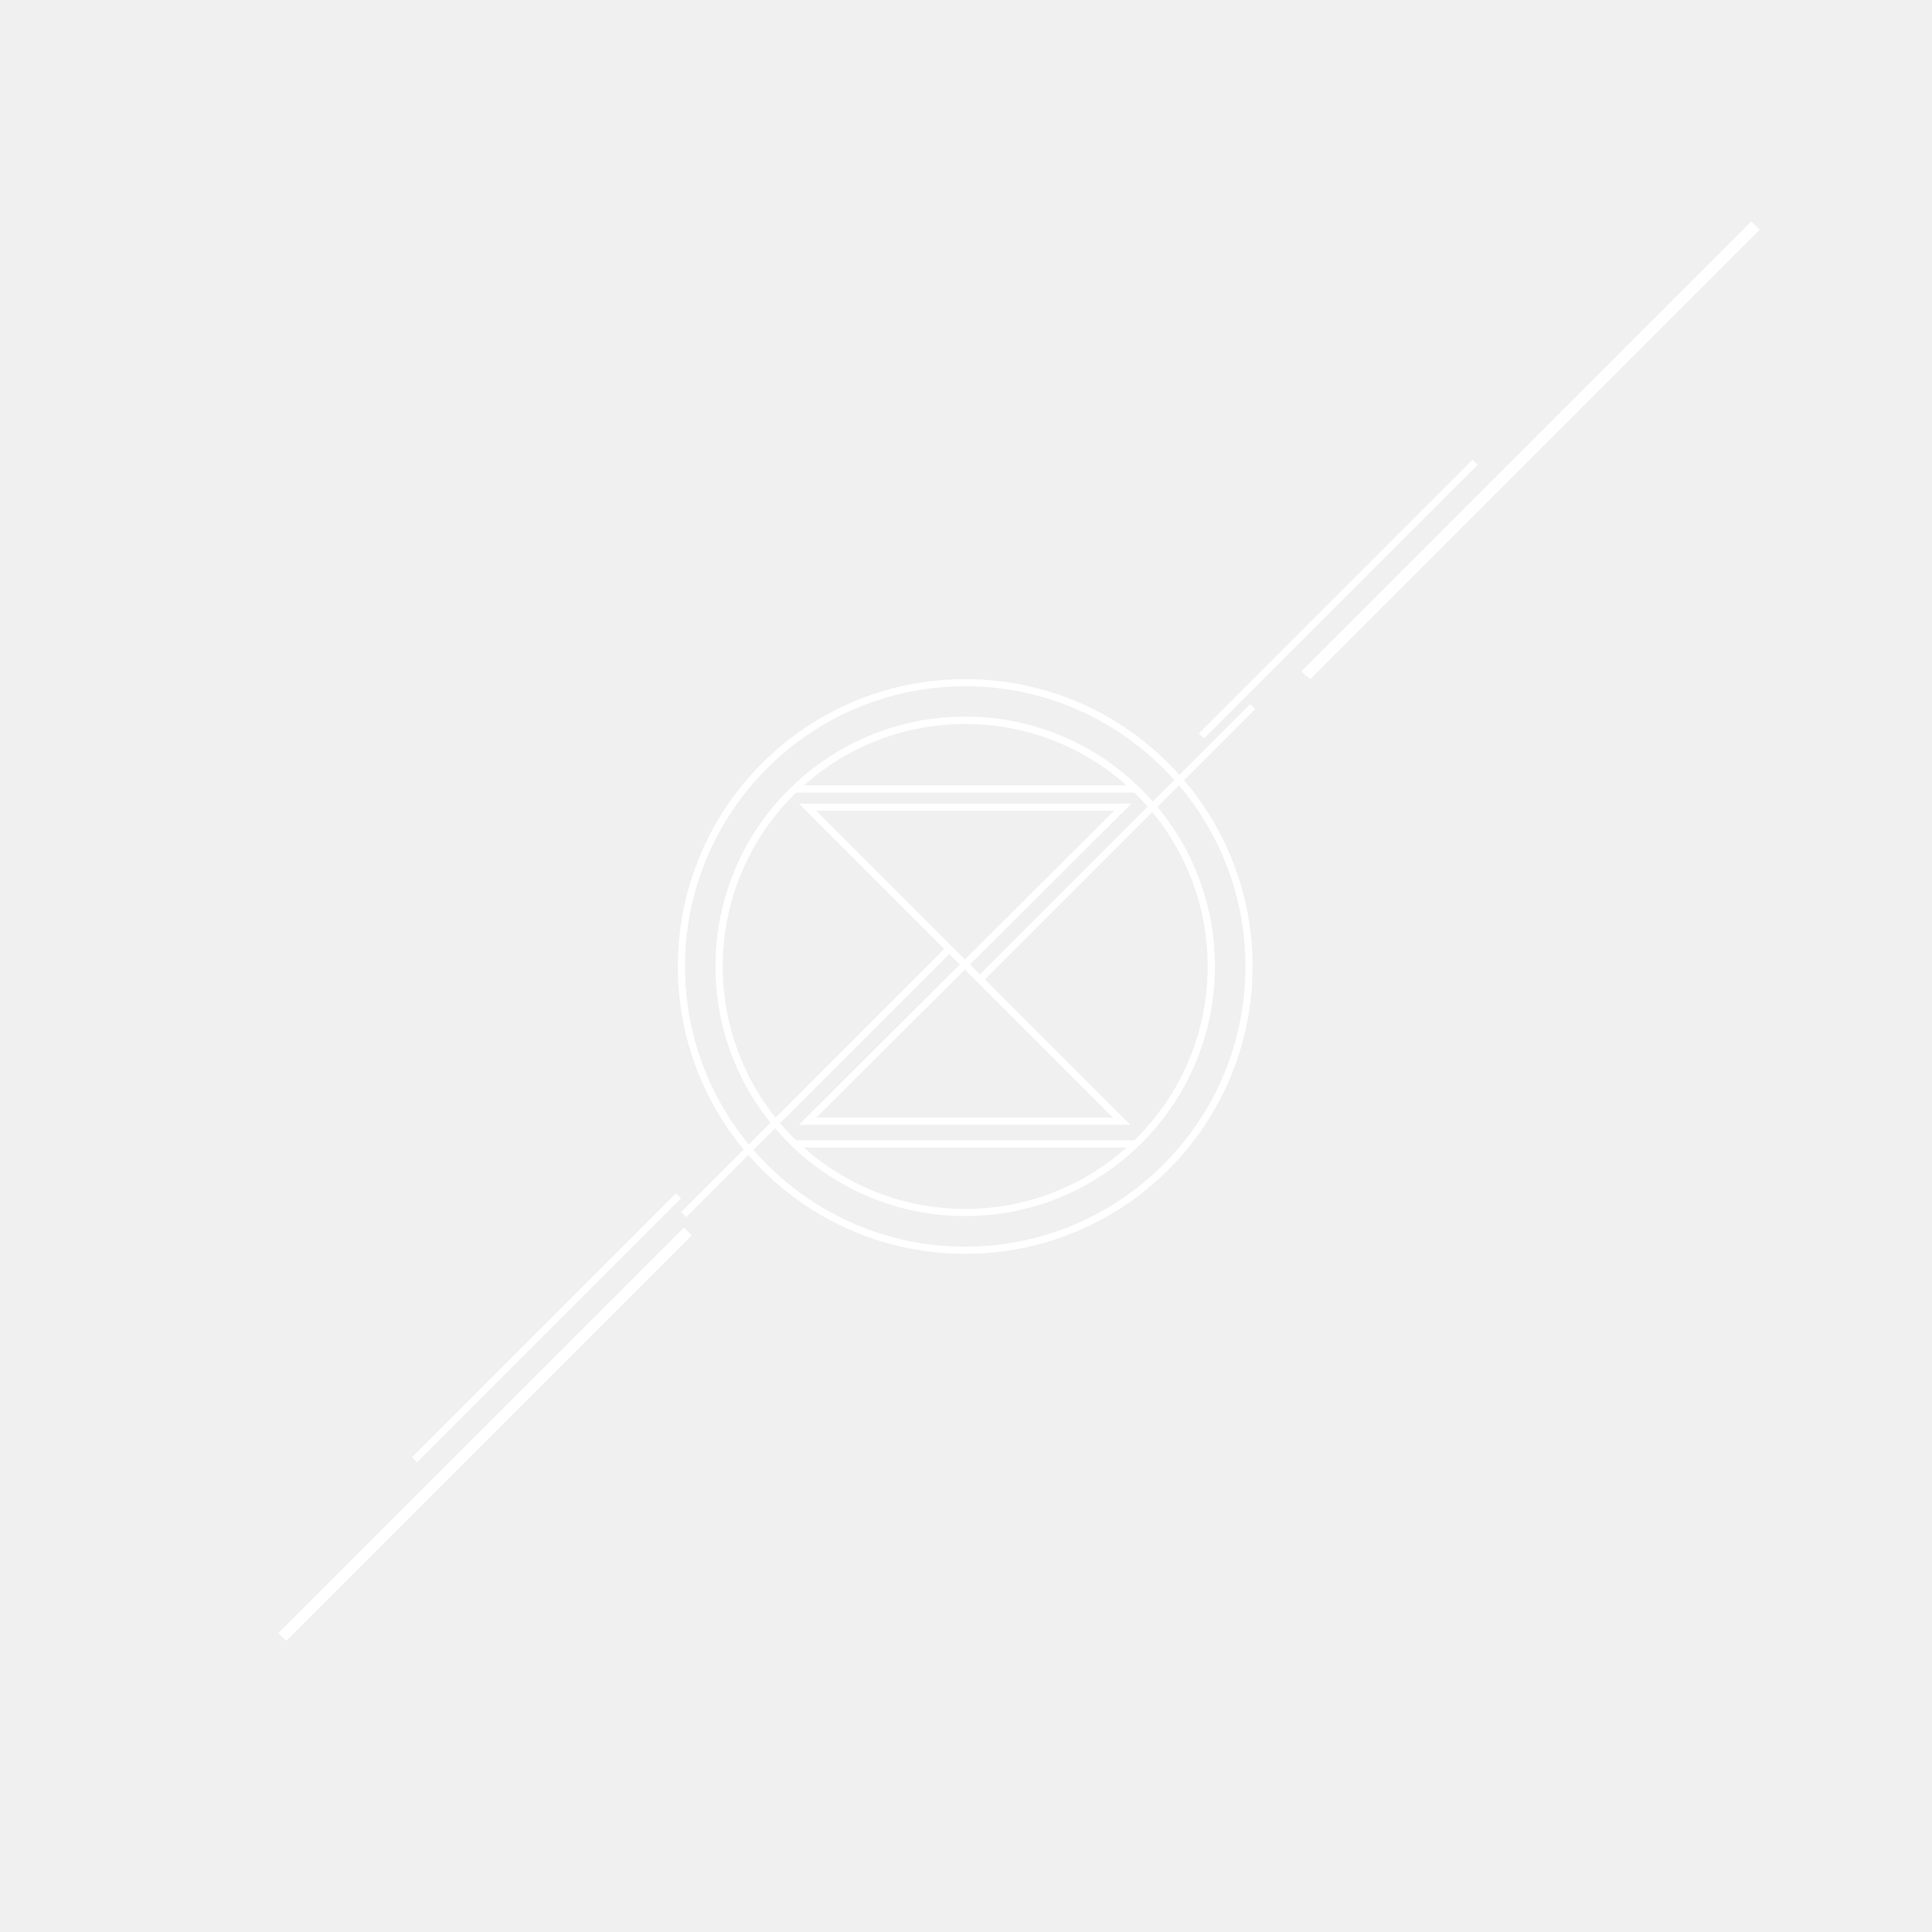
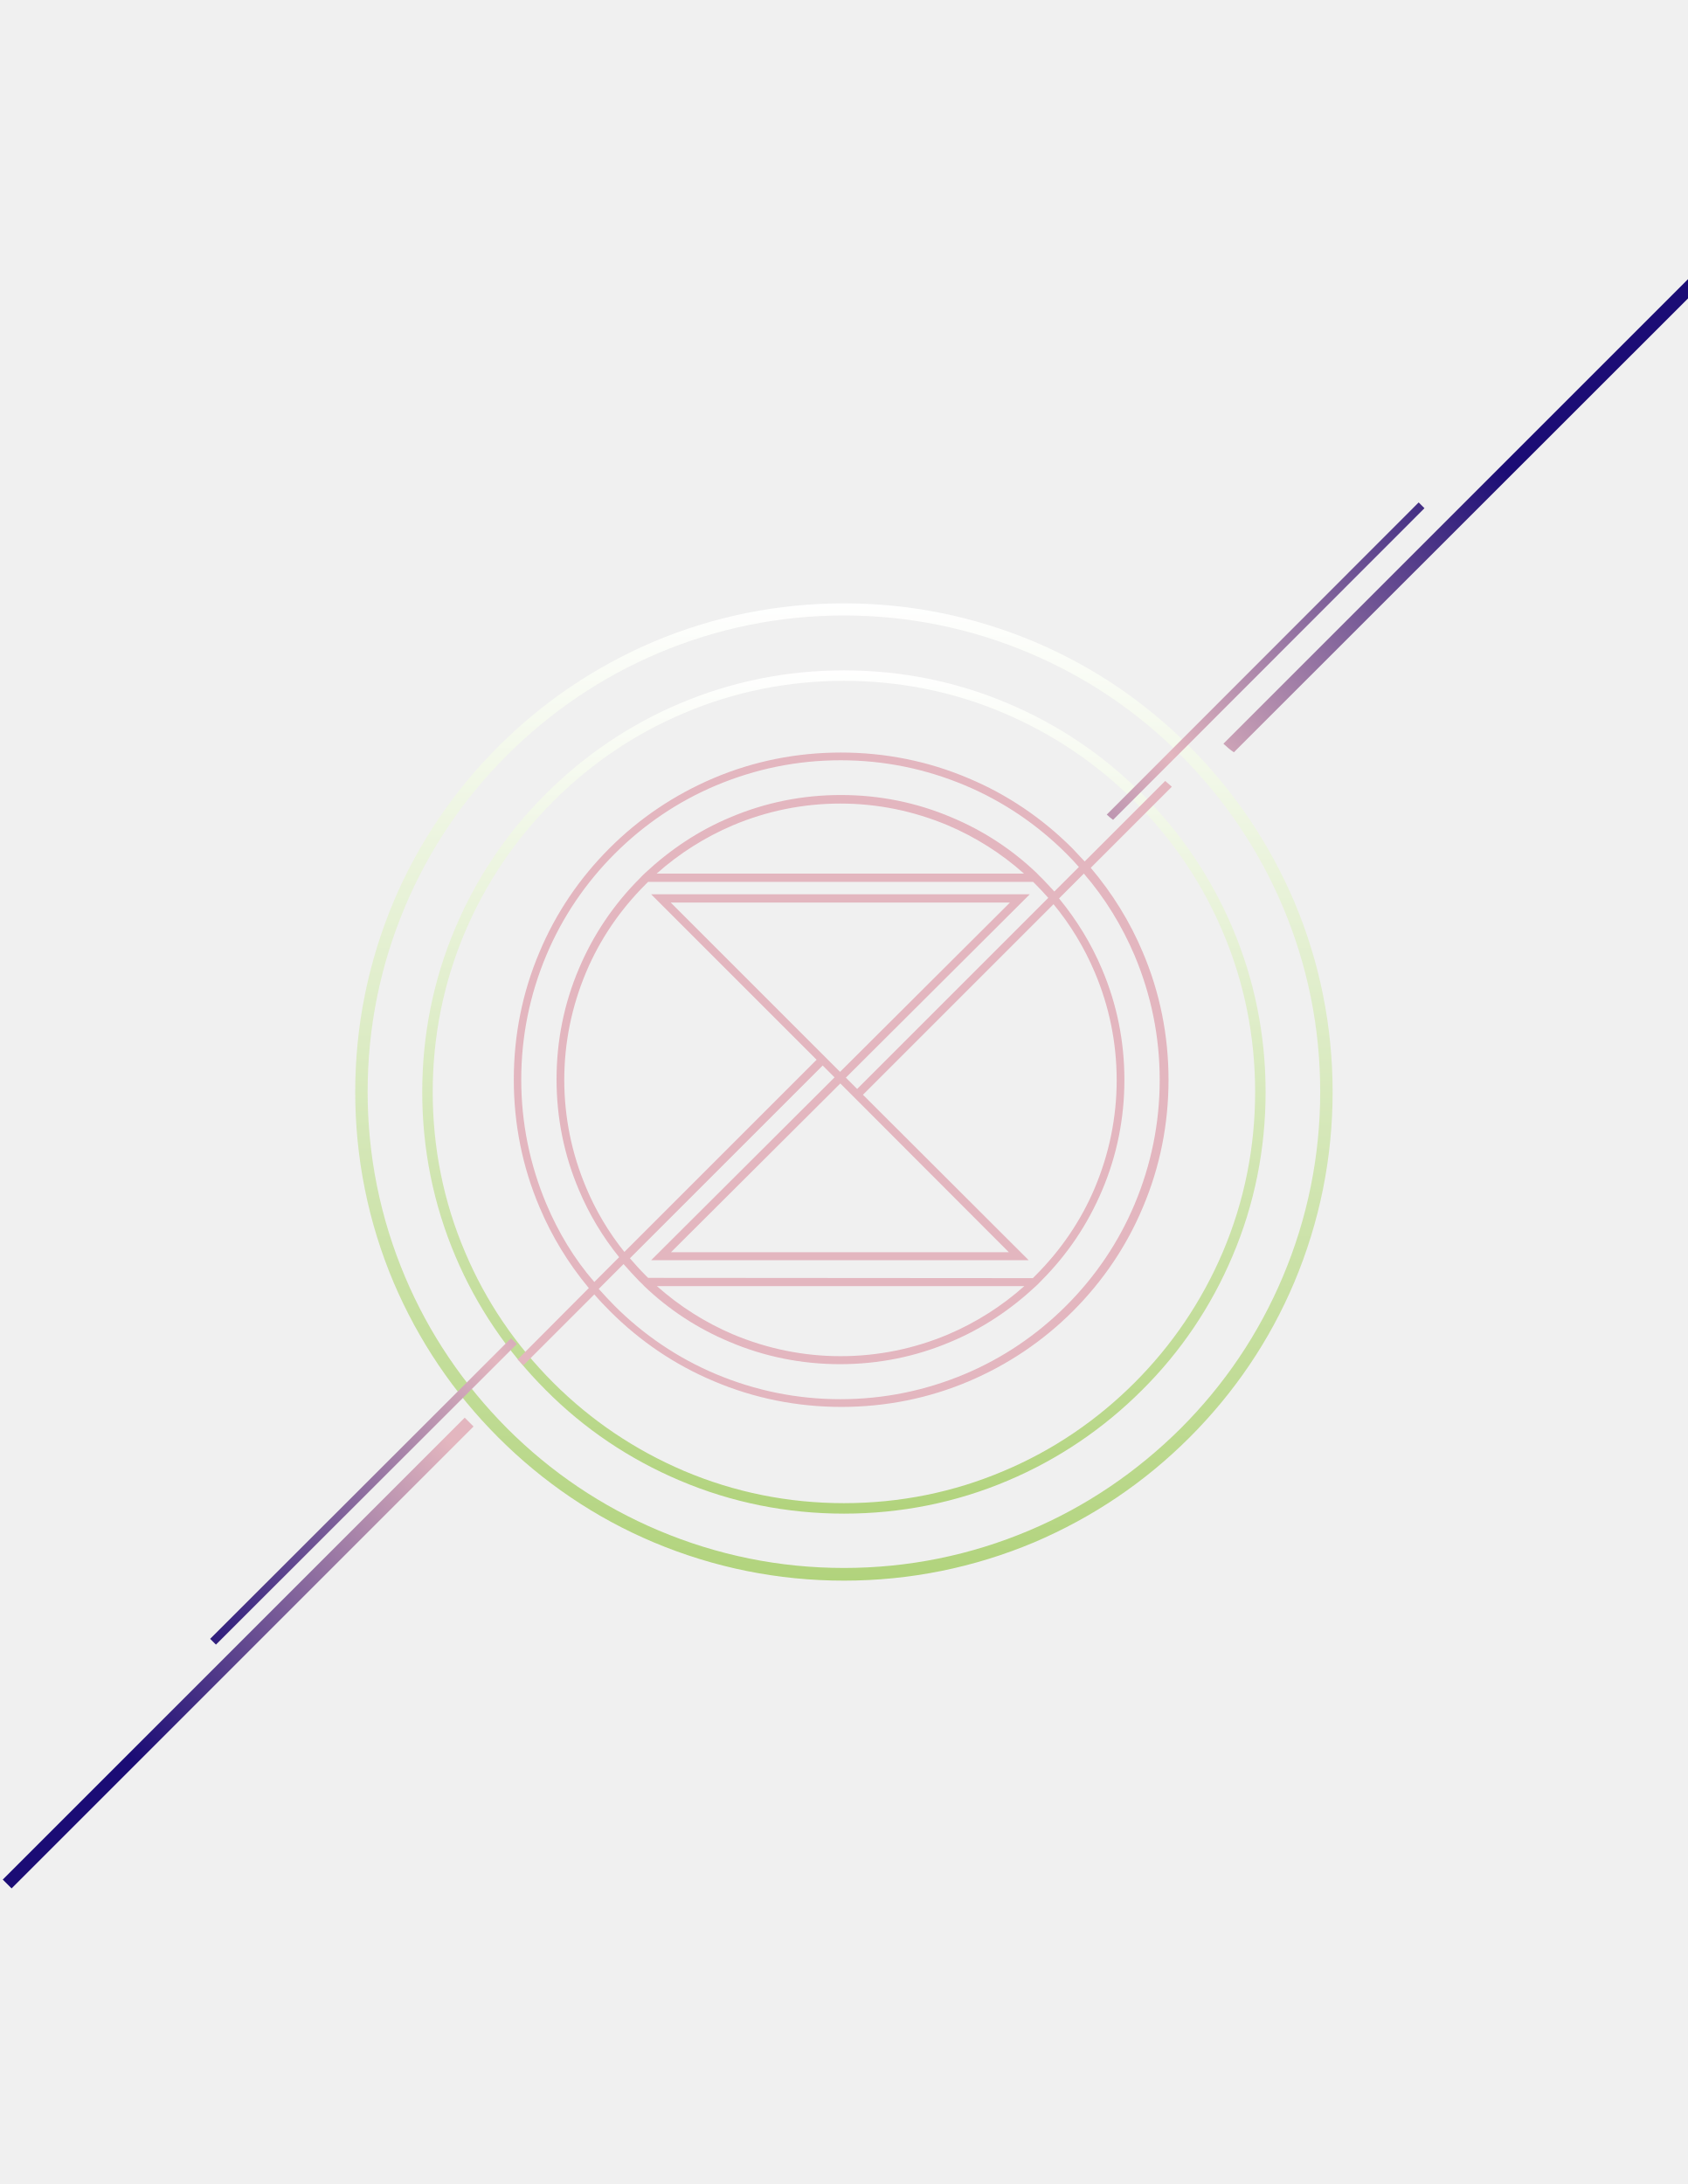
- <svg xmlns="http://www.w3.org/2000/svg" version="1.1" id="Layer_1" x="0px" y="0px" viewBox="0 0 2902 2902" enable-background="new 0 0 2902 2902" xml:space="preserve">
-   <g>
-     <path fill="#FFFFFF" d="M1697.9,1689.6H1200l241.7-240.9L1200,1207h499.5L1457,1448.7L1697.9,1689.6z M1226.1,1678.8h445.7   l-222.5-222.5L1226.1,1678.8z M1449.4,1441.1l224-223.3h-447.3L1449.4,1441.1z" />
-   </g>
+ <svg xmlns="http://www.w3.org/2000/svg" version="1.1" id="Layer_1" x="0px" y="0px" viewBox="0 0 612 792" enable-background="new 0 0 612 792" xml:space="preserve">
  <g>
    <g>
-       <rect x="1191.6" y="1179.7" fill="#FFFFFF" width="516.4" height="10.8" />
+       <linearGradient id="SVGID_1_" gradientUnits="userSpaceOnUse" x1="306" y1="218.811" x2="306" y2="573.189">
+         <stop offset="0" style="stop-color:#FFFFFF" />
+         <stop offset="1" style="stop-color:#B1D37C" />
+       </linearGradient>
+       <path fill="url(#SVGID_1_)" d="M306,573.2c-23.9,0-47.1-4.7-69-13.9c-21.1-8.9-40-21.7-56.3-38c-16.3-16.3-29-35.2-38-56.3    c-9.2-21.8-13.9-45.1-13.9-69c0-23.9,4.7-47.1,13.9-69c8.9-21.1,21.7-40,38-56.3s35.2-29,56.3-38c21.8-9.2,45.1-13.9,69-13.9    c23.9,0,47.1,4.7,69,13.9c21.1,8.9,40,21.7,56.3,38c16.3,16.3,29,35.2,38,56.3c9.2,21.8,13.9,45.1,13.9,69    c0,23.9-4.7,47.1-13.9,69c-8.9,21.1-21.7,40-38,56.3c-16.3,16.3-35.2,29-56.3,38C353.1,568.5,329.9,573.2,306,573.2z M306,223.2    c-23.3,0-45.9,4.6-67.2,13.6c-20.6,8.7-39,21.2-54.9,37c-15.9,15.9-28.3,34.3-37,54.9c-9,21.3-13.6,43.9-13.6,67.2    s4.6,45.9,13.6,67.2c8.7,20.6,21.2,39,37,54.9c15.9,15.9,34.3,28.3,54.9,37c21.3,9,43.9,13.6,67.2,13.6s45.9-4.6,67.2-13.6    c20.6-8.7,39-21.2,54.9-37c15.9-15.9,28.3-34.3,37-54.9c9-21.3,13.6-43.9,13.6-67.2s-4.6-45.9-13.6-67.2    c-8.7-20.6-21.2-39-37-54.9c-15.9-15.9-34.3-28.3-54.9-37C351.9,227.8,329.3,223.2,306,223.2z" />
    </g>
    <g>
-       <rect x="1191.6" y="1712.8" fill="#FFFFFF" width="516.4" height="10.8" />
+       <linearGradient id="SVGID_2_" gradientUnits="userSpaceOnUse" x1="306" y1="243.067" x2="306" y2="548.933">
+         <stop offset="0" style="stop-color:#FFFFFF" />
+         <stop offset="1" style="stop-color:#B1D37C" />
+       </linearGradient>
+       <path fill="url(#SVGID_2_)" d="M306,548.9c-20.6,0-40.7-4-59.5-12c-18.2-7.7-34.6-18.7-48.6-32.8c-14-14-25.1-30.4-32.8-48.6    c-8-18.9-12-38.9-12-59.5c0-20.6,4-40.7,12-59.5c7.7-18.2,18.7-34.6,32.8-48.6c14-14,30.4-25.1,48.6-32.8c18.9-8,38.9-12,59.5-12    c20.6,0,40.7,4,59.5,12c18.2,7.7,34.6,18.7,48.6,32.8c14,14,25.1,30.4,32.8,48.6c8,18.9,12,38.9,12,59.5c0,20.6-4,40.7-12,59.5    c-7.7,18.2-18.7,34.6-32.8,48.6c-14,14-30.4,25.1-48.6,32.8C346.7,544.9,326.6,548.9,306,548.9z M306,246.9    c-20.1,0-39.7,3.9-58,11.7c-17.8,7.5-33.7,18.3-47.4,32c-13.7,13.7-24.4,29.6-32,47.4c-7.8,18.4-11.7,37.9-11.7,58    s3.9,39.7,11.7,58c7.5,17.8,18.3,33.7,32,47.4c13.7,13.7,29.6,24.4,47.4,32c18.4,7.8,37.9,11.7,58,11.7s39.7-3.9,58-11.7    c17.8-7.5,33.7-18.3,47.4-32s24.4-29.6,32-47.4c7.8-18.4,11.7-37.9,11.7-58s-3.9-39.7-11.7-58c-7.5-17.8-18.3-33.7-32-47.4    c-13.7-13.7-29.6-24.4-47.4-32C345.7,250.8,326.1,246.9,306,246.9z" />
    </g>
  </g>
  <g>
-     <path fill="#FFFFFF" d="M1449.8,1826.6c-50.6,0-99.7-9.9-146-29.5c-44.7-18.9-84.8-45.9-119.2-80.4s-61.5-74.5-80.4-119.2   c-19.6-46.2-29.5-95.3-29.5-146c0-50.6,9.9-99.7,29.5-146c18.9-44.7,45.9-84.8,80.4-119.2s74.5-61.5,119.2-80.4   c46.2-19.6,95.3-29.5,146-29.5c50.6,0,99.7,9.9,146,29.5c44.7,18.9,84.8,45.9,119.2,80.4c34.4,34.4,61.5,74.5,80.4,119.2   c19.6,46.2,29.5,95.3,29.5,146c0,50.6-9.9,99.7-29.5,146c-18.9,44.7-45.9,84.8-80.4,119.2c-34.4,34.4-74.5,61.5-119.2,80.4   C1549.5,1816.7,1500.4,1826.6,1449.8,1826.6z M1449.8,1087.5c-49.2,0-96.9,9.6-141.8,28.6c-43.4,18.3-82.3,44.6-115.8,78   c-33.4,33.4-59.7,72.4-78,115.8c-19,44.9-28.6,92.6-28.6,141.8s9.6,96.9,28.6,141.8c18.3,43.4,44.6,82.3,78,115.8   c33.4,33.4,72.4,59.7,115.8,78c44.9,19,92.6,28.6,141.8,28.6s96.9-9.6,141.8-28.6c43.4-18.3,82.3-44.6,115.8-78   c33.4-33.4,59.7-72.4,78-115.8c19-44.9,28.6-92.6,28.6-141.8s-9.6-96.9-28.6-141.8c-18.3-43.4-44.6-82.3-78-115.8   c-33.4-33.4-72.4-59.7-115.8-78C1546.6,1097.1,1498.9,1087.5,1449.8,1087.5z" />
-   </g>
-   <g>
-     <path fill="#FFFFFF" d="M1449.8,1883.3c-58.3,0-114.8-11.4-168-33.9c-51.4-21.7-97.6-52.9-137.2-92.5   c-39.6-39.6-70.8-85.8-92.5-137.2c-22.5-53.2-33.9-109.8-33.9-168c0-58.3,11.4-114.8,33.9-168c21.7-51.4,52.9-97.6,92.5-137.2   c39.6-39.6,85.8-70.8,137.2-92.5c53.2-22.5,109.8-33.9,168-33.9c58.3,0,114.8,11.4,168,33.9c51.4,21.7,97.6,52.9,137.2,92.5   c39.6,39.6,70.8,85.8,92.5,137.2c22.5,53.2,33.9,109.8,33.9,168c0,58.3-11.4,114.8-33.9,168c-21.7,51.4-52.9,97.6-92.5,137.2   c-39.6,39.6-85.8,70.8-137.2,92.5C1564.6,1871.9,1508,1883.3,1449.8,1883.3z M1449.8,1030.8c-56.8,0-111.9,11.1-163.8,33.1   c-50.1,21.2-95.1,51.5-133.8,90.2c-38.7,38.7-69,83.7-90.2,133.8c-21.9,51.9-33.1,107-33.1,163.8c0,56.8,11.1,111.9,33.1,163.8   c21.2,50.1,51.5,95.1,90.2,133.8c38.7,38.7,83.7,69,133.8,90.2c51.9,21.9,107,33.1,163.8,33.1s111.9-11.1,163.8-33.1   c50.1-21.2,95.1-51.5,133.8-90.2c38.7-38.7,69-83.7,90.2-133.8c21.9-51.9,33.1-107,33.1-163.8c0-56.8-11.1-111.9-33.1-163.8   c-21.2-50.1-51.5-95.1-90.2-133.8c-38.7-38.7-83.7-69-133.8-90.2C1561.7,1041.9,1506.6,1030.8,1449.8,1030.8z" />
-   </g>
-   <g>
-     <g>
-       <rect x="1219.6" y="1345.8" transform="matrix(0.7071 0.7071 -0.7071 0.7071 1508.764 -389.8657)" fill="#FFFFFF" width="10.8" height="560.7" />
-     </g>
-     <g>
-       <rect x="815.4" y="1714" transform="matrix(0.7071 0.7071 -0.7071 0.7071 1650.745 3.7639)" fill="#FFFFFF" width="10.8" height="560.7" />
-     </g>
-     <g>
-       <rect x="720.2" y="1723.6" transform="matrix(0.7071 0.7071 -0.7071 0.7071 1736.738 115.9151)" fill="#FFFFFF" width="16.6" height="861.4" />
-     </g>
-     <g>
-       <path fill="#FFFFFF" d="M1877.8,1057.6l-411.3,411.3c2.6,2.5,5.4,4.8,8.3,6.9l410.6-410.6L1877.8,1057.6z" />
-     </g>
-     <g>
-       <path fill="#FFFFFF" d="M2211.9,690.5l-411.3,411.3c2.6,2.5,5.4,4.8,8.3,6.9l410.6-410.6L2211.9,690.5z" />
-     </g>
-     <g>
-       <path fill="#FFFFFF" d="M2630.6,332.6l-676,676c4.2,4.1,8.8,7.9,13.7,11.4l674.9-674.9L2630.6,332.6z" />
-     </g>
+     <radialGradient id="SVGID_3_" cx="3392.74" cy="-2354.555" r="3604.577" gradientTransform="matrix(9.046163e-02 0 0 -9.046163e-02 0 174.4414)" gradientUnits="userSpaceOnUse">
+       <stop offset="0" style="stop-color:#1B0C75" />
+       <stop offset="0.507" style="stop-color:#E3B6BF" />
+       <stop offset="1" style="stop-color:#1B0C75" />
+     </radialGradient>
+     <polygon fill="url(#SVGID_3_)" points="187.4,487.4 185.3,485.3 76.2,594.3 78.3,596.4  " />
+     <radialGradient id="SVGID_4_" cx="3114.797" cy="-2554.146" r="3642.649" gradientTransform="matrix(9.046163e-02 0 0 -9.046163e-02 0 174.4414)" gradientUnits="userSpaceOnUse">
+       <stop offset="0.507" style="stop-color:#E3B6BF" />
+       <stop offset="1" style="stop-color:#1B0C75" />
+     </radialGradient>
+     <polygon fill="url(#SVGID_4_)" points="1,681.6 4.2,684.8 171.7,517.3 168.5,514.1  " />
+     <radialGradient id="SVGID_5_" cx="3375.093" cy="-2400.366" r="3639.271" gradientTransform="matrix(9.046163e-02 0 0 -9.046163e-02 0 174.4414)" gradientUnits="userSpaceOnUse">
+       <stop offset="0.507" style="stop-color:#E3B6BF" />
+       <stop offset="1" style="stop-color:#1B0C75" />
+     </radialGradient>
+     <path fill="url(#SVGID_5_)" d="M422.5,283.2l-29.2,29.2c-1.5-1.6-3-3.2-4.5-4.8c-10.9-10.9-23.6-19.5-37.7-25.4   c-14.6-6.2-30.2-9.3-46.2-9.3c-16,0-31.6,3.1-46.2,9.3c-14.1,6-26.8,14.5-37.7,25.4c-10.9,10.9-19.5,23.6-25.4,37.7   c-6.2,14.6-9.3,30.2-9.3,46.2c0,16,3.1,31.6,9.3,46.2c4.5,10.7,10.5,20.5,17.9,29.4l-25.8,25.9l2.1,2.1l25.7-25.7   c1.8,2.1,3.7,4.1,5.7,6.1c10.9,10.9,23.6,19.5,37.7,25.4c14.6,6.2,30.2,9.3,46.2,9.3c16,0,31.6-3.1,46.2-9.3   c14.1-6,26.8-14.5,37.7-25.4c10.9-10.9,19.5-23.6,25.4-37.7c6.2-14.6,9.3-30.2,9.3-46.2c0-16-3.1-31.6-9.3-46.2   c-4.7-11.2-11.1-21.5-18.9-30.7l29.4-29.4L422.5,283.2z M198.1,436.6c-6-14.3-9.1-29.4-9.1-45.1s3.1-30.8,9.1-45.1   c5.8-13.8,14.2-26.2,24.8-36.8s23-19,36.8-24.8c14.3-6,29.4-9.1,45.1-9.1s30.8,3.1,45.1,9.1c13.8,5.8,26.2,14.2,36.8,24.8   c1.6,1.6,3.1,3.2,4.5,4.8l-8.9,8.9c-1.5-1.6-3-3.3-4.5-4.8c-0.6-0.6-1.3-1.2-1.9-1.9v0h0c-9-8.6-19.4-15.4-30.9-20.2   c-12.7-5.4-26.2-8.1-40.1-8.1c-13.9,0-27.4,2.7-40.1,8.1c-11.5,4.8-21.8,11.7-30.9,20.2h0v0c-0.6,0.6-1.3,1.2-1.9,1.9   c-9.5,9.5-16.9,20.5-22.1,32.8c-5.4,12.7-8.1,26.2-8.1,40.1s2.7,27.4,8.1,40.1c3.7,8.8,8.6,17,14.6,24.4l-9,9   C208.2,456.5,202.5,447,198.1,436.6z M235,463.4c-0.3-0.3-0.7-0.7-1-1c-2-2-3.8-4-5.6-6.1l69.9-69.9l4.3,4.3L236.1,457H373   L312.9,397l69.1-69.1c6.2,7.5,11.2,15.8,15,24.8c5.2,12.3,7.9,25.5,7.9,39s-2.7,26.6-7.9,39c-5,11.9-12.3,22.6-21.5,31.8   c-0.3,0.3-0.7,0.7-1,1L235,463.4L235,463.4z M371.4,466.4c-8.2,7.3-17.5,13.2-27.6,17.5c-12.3,5.2-25.5,7.9-39,7.9   s-26.6-2.7-39-7.9c-10.1-4.3-19.4-10.2-27.6-17.5H371.4z M374.6,319.8c0.3,0.3,0.7,0.7,1,1c1.6,1.6,3.1,3.2,4.5,4.8l-69.3,69.3   l-4.1-4.1l66.7-66.5H236.1l60,60L226.4,454c-5.7-7.1-10.4-15-13.9-23.4c-5.2-12.3-7.9-25.5-7.9-39s2.7-26.6,7.9-39   c5-11.9,12.3-22.6,21.5-31.8c0.3-0.3,0.7-0.7,1-1L374.6,319.8L374.6,319.8z M238.1,316.8c8.2-7.3,17.5-13.2,27.6-17.5   c12.3-5.2,25.5-7.9,39-7.9s26.6,2.7,39,7.9c10.1,4.3,19.4,10.2,27.6,17.5H238.1z M365.8,454.1H243.3l61.4-61.2L365.8,454.1z    M243.2,327.3h123l-61.6,61.4L243.2,327.3z M411.4,346.5c6,14.3,9.1,29.4,9.1,45.1s-3.1,30.8-9.1,45.1   c-5.8,13.8-14.2,26.2-24.8,36.8s-23,19-36.8,24.8c-14.3,6-29.4,9.1-45.1,9.1s-30.8-3.1-45.1-9.1c-13.8-5.8-26.2-14.2-36.8-24.8   c-2-2-3.8-4-5.7-6.1l9-9c1.8,2.1,3.7,4.1,5.6,6.1c0.6,0.6,1.3,1.2,1.9,1.9v0h0c9,8.6,19.4,15.4,30.9,20.2   c12.7,5.4,26.2,8.1,40.1,8.1c13.9,0,27.4-2.7,40.1-8.1c11.5-4.8,21.8-11.7,30.9-20.2h0v0c0.6-0.6,1.3-1.2,1.9-1.9   c9.5-9.5,16.9-20.5,22.1-32.8c5.4-12.7,8.1-26.2,8.1-40.1c0-13.9-2.7-27.4-8.1-40.1c-3.9-9.3-9.2-17.9-15.6-25.7l9-9   C400.7,325.7,406.8,335.7,411.4,346.5z" />
+     <radialGradient id="SVGID_6_" cx="3376.447" cy="-2369.984" r="3604.607" gradientTransform="matrix(9.046163e-02 0 0 -9.046163e-02 0 174.4414)" gradientUnits="userSpaceOnUse">
+       <stop offset="0" style="stop-color:#1B0C75" />
+       <stop offset="0.507" style="stop-color:#E3B6BF" />
+       <stop offset="1" style="stop-color:#1B0C75" />
+     </radialGradient>
+     <path fill="url(#SVGID_6_)" d="M516.5,184.3l-2.1-2.1L401.3,295.4c0.7,0.7,1.5,1.3,2.3,1.9L516.5,184.3z" />
+     <radialGradient id="SVGID_7_" cx="3381.635" cy="-2407.914" r="3610.052" gradientTransform="matrix(9.046163e-02 0 0 -9.046163e-02 0 174.4414)" gradientUnits="userSpaceOnUse">
+       <stop offset="0" style="stop-color:#1B0C75" />
+       <stop offset="0.507" style="stop-color:#E3B6BF" />
+       <stop offset="1" style="stop-color:#1B0C75" />
+     </radialGradient>
+     <path fill="url(#SVGID_7_)" d="M629.5,83.8L443.6,269.7c1.2,1.1,2.4,2.2,3.8,3.1L633,87.3L629.5,83.8z" />
  </g>
</svg>
